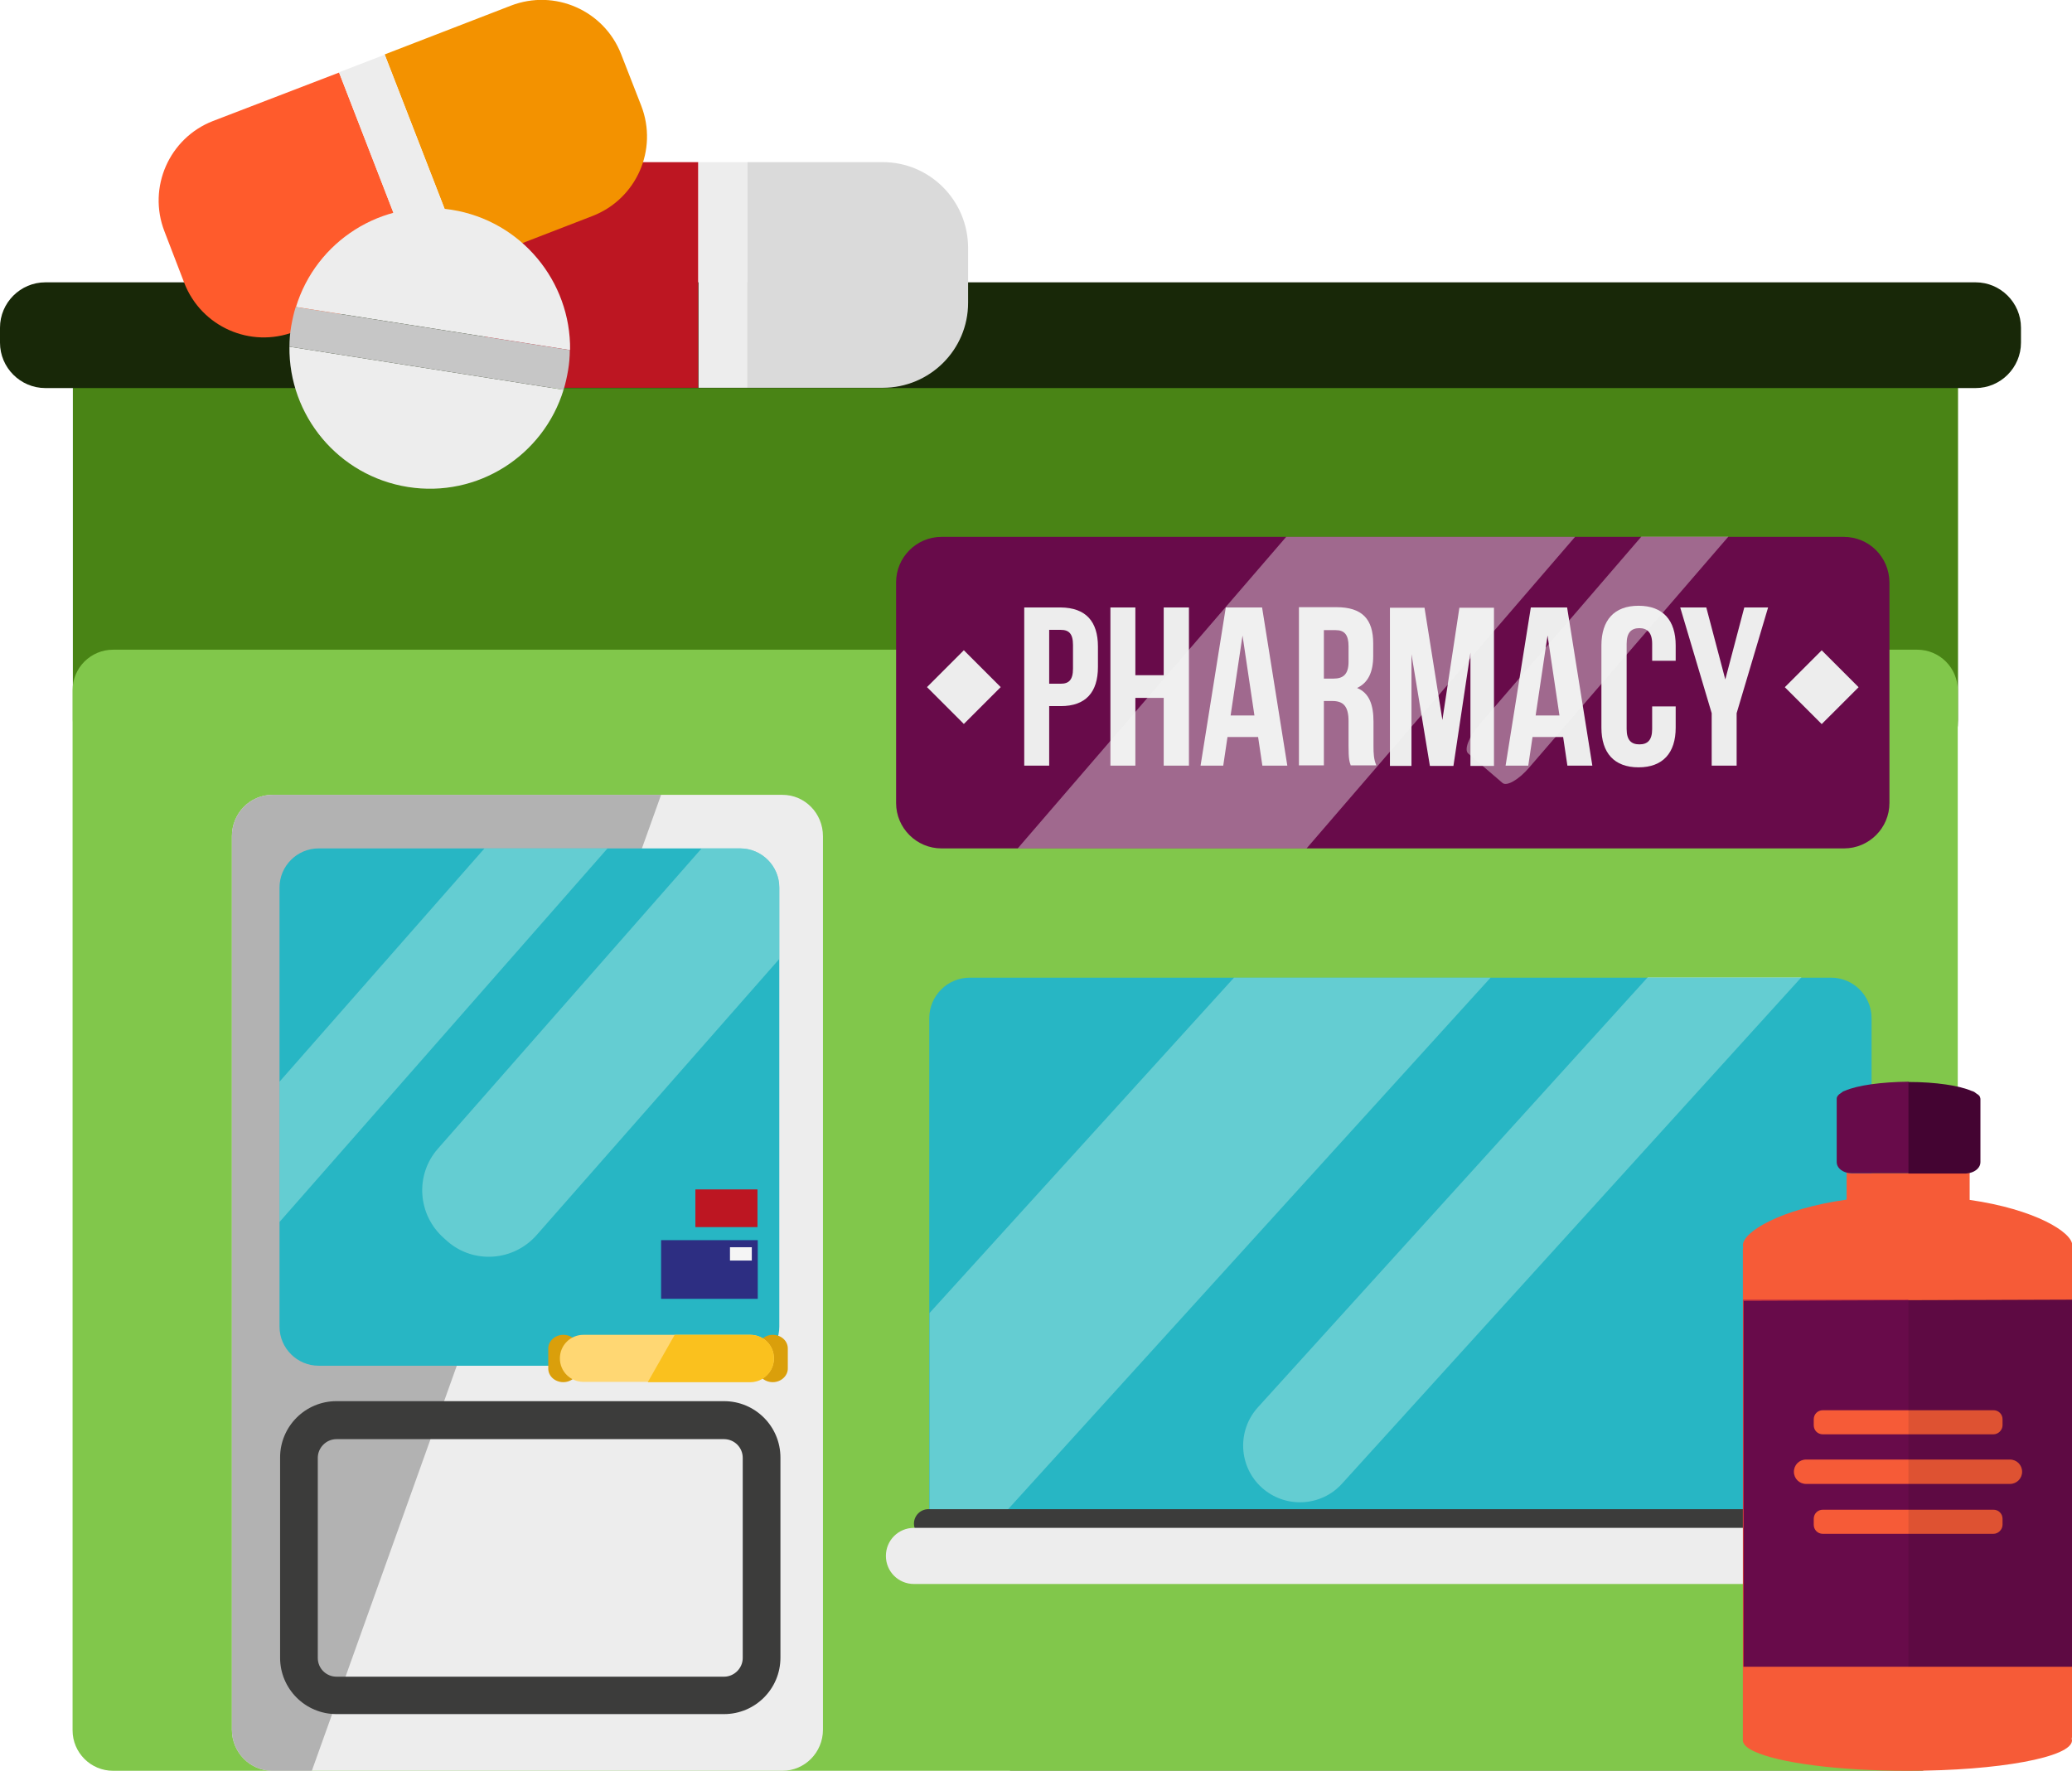
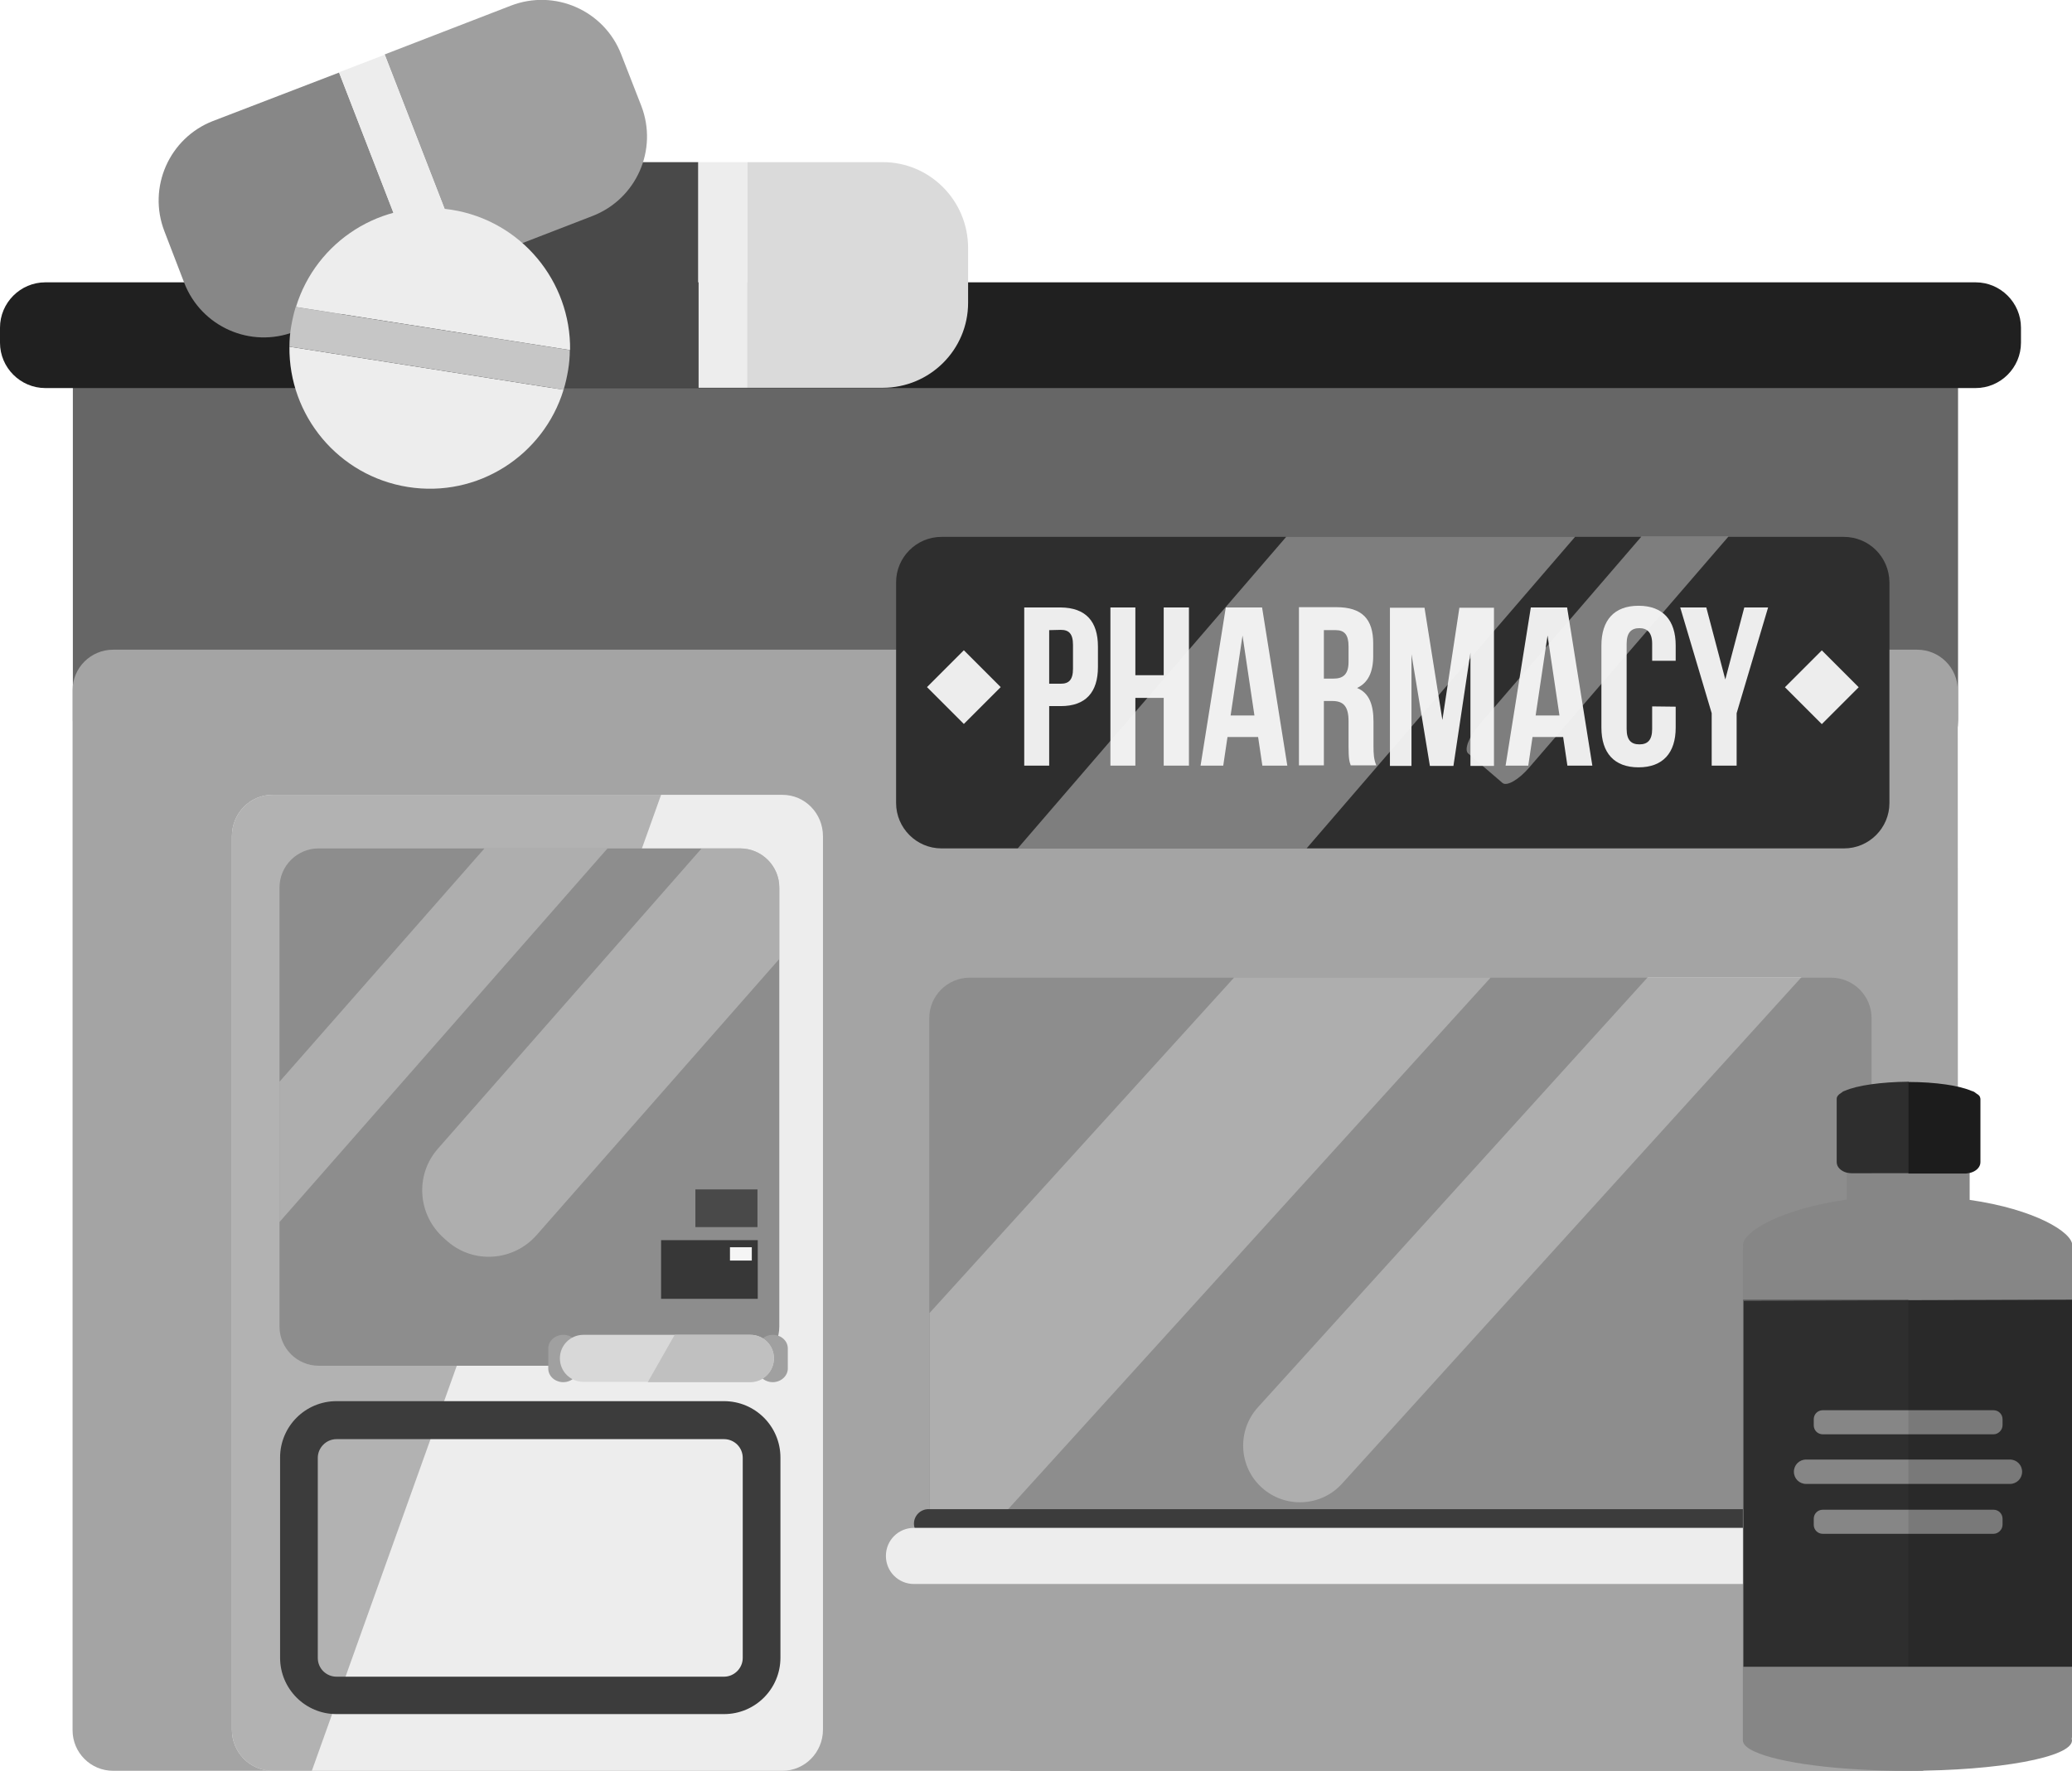
- <svg xmlns="http://www.w3.org/2000/svg" version="1.1" id="Layer_1" x="0px" y="0px" viewBox="0 0 730.9 624.7" style="enable-background:new 0 0 730.9 624.7;" xml:space="preserve">
+ <svg xmlns="http://www.w3.org/2000/svg" version="1.1" id="Layer_1" x="0px" y="0px" viewBox="-274 88.3 730.9 624.7" style="enable-background:new -274 88.3 730.9 624.7;" xml:space="preserve">
  <style type="text/css">
	.st0{opacity:0.5;}
- 	.st1{fill:#1D1D1B;}
- 	.st2{fill:#498415;}
- 	.st3{fill:#81C74B;}
- 	.st4{fill:#27B6C4;}
- 	.st5{fill:#A2E3E0;}
- 	.st6{fill:#3C3C3B;}
+ 	.st1{fill:#1D1D1D;}
+ 	.st2{fill:#666666;}
+ 	.st3{fill:#A4A4A4;}
+ 	.st4{fill:#8D8D8D;}
+ 	.st5{fill:#CFCFCF;}
+ 	.st6{fill:#3C3C3C;}
	.st7{fill:#EDEDED;}
- 	.st8{fill:#680B4A;}
+ 	.st8{fill:#2E2E2E;}
	.st9{opacity:0.4;}
	.st10{fill:#F5F5F5;}
	.st11{fill:#B2B2B2;}
- 	.st12{fill:#DA9F0B;}
- 	.st13{fill:#FFD773;}
- 	.st14{fill:#FAC11E;}
- 	.st15{fill:#BD1622;}
- 	.st16{fill:#2D2E82;}
- 	.st17{fill:#182808;}
+ 	.st12{fill:#A0A0A0;}
+ 	.st13{fill:#D8D8D8;}
+ 	.st14{fill:#C0C0C0;}
+ 	.st15{fill:#494949;}
+ 	.st16{fill:#373737;}
+ 	.st17{fill:#202020;}
	.st18{fill:#DADADA;}
- 	.st19{fill:#FF5B2C;}
- 	.st20{fill:#F39200;}
+ 	.st19{fill:#878787;}
+ 	.st20{fill:#9F9F9F;}
	.st21{fill:#C6C6C6;}
- 	.st22{fill:#F65B37;}
- 	.st23{fill:#BD2742;}
- 	.st24{opacity:0.1;}
- 	.st25{fill:#440432;}
+ 	.st22{fill:#868686;}
+ 	.st23{fill:#575757;}
+ 	.st24{opacity:0.1;enable-background:new    ;}
+ 	.st25{fill:#1C1C1C;}
</style>
  <g id="Pharmacy">
    <g id="Shop_1_">
      <g id="XMLID_123_" class="st0">
-         <polygon id="XMLID_124_" class="st1" points="725.5,591.7 356.3,591.3 356.3,624.7 678.2,624.7    " />
+         <polygon id="XMLID_124_" class="st1" points="451.5,680 82.3,679.6 82.3,713 404.2,713    " />
      </g>
      <g id="XMLID_121_">
-         <path id="XMLID_122_" class="st2" d="M690.7,135.7c0-11.1-7.2-20.1-16-20.1h-633c-8.8,0-16,9-16,20.1V254c0,11.1,7.2,20,16,20     h633c8.8,0,16-9,16-20V135.7z" />
+         <path id="XMLID_122_" class="st2" d="M416.7,224c0-11.1-7.2-20.1-16-20.1h-633c-8.8,0-16,9-16,20.1v118.3c0,11.1,7.2,20,16,20     h633c8.8,0,16-9,16-20V224z" />
      </g>
      <g id="XMLID_119_">
-         <path id="XMLID_120_" class="st3" d="M690.7,610.4c0,7.9-6.4,14.3-14.3,14.3H39.9c-7.9,0-14.3-6.4-14.3-14.3V243.5     c0-7.9,6.4-14.3,14.3-14.3h636.4c7.9,0,14.3,6.4,14.3,14.3V610.4z" />
+         <path id="XMLID_120_" class="st3" d="M416.7,698.7c0,7.9-6.4,14.3-14.3,14.3h-636.5c-7.9,0-14.3-6.4-14.3-14.3V331.8     c0-7.9,6.4-14.3,14.3-14.3h636.4c7.9,0,14.3,6.4,14.3,14.3L416.7,698.7L416.7,698.7z" />
      </g>
      <g id="XMLID_108_">
        <g id="XMLID_117_">
-           <path id="XMLID_118_" class="st4" d="M645.9,344.9h-10.4h-54.2h-55.5h-90.6h-93.1c-7.9,0-14.3,6.4-14.3,14.3v104v74.7      c0,6.5,4.4,12,10.3,13.7c1.3,0.4,2.6,0.6,4,0.6h303.8c7.9,0,14.3-6.4,14.3-14.3V359.2C660.2,351.3,653.8,344.9,645.9,344.9z" />
+           <path id="XMLID_118_" class="st4" d="M371.9,433.2h-10.4h-54.2h-55.5h-90.6H68.1c-7.9,0-14.3,6.4-14.3,14.3v104v74.7      c0,6.5,4.4,12,10.3,13.7c1.3,0.4,2.6,0.6,4,0.6h303.8c7.9,0,14.3-6.4,14.3-14.3V447.5C386.2,439.6,379.8,433.2,371.9,433.2z" />
        </g>
        <g id="XMLID_115_" class="st0">
-           <path id="XMLID_116_" class="st5" d="M435.3,344.9L327.9,463.2v74.7c0,6.5,4.4,12,10.3,13.7l187.6-206.7H435.3z" />
+           <path id="XMLID_116_" class="st5" d="M161.3,433.2L53.9,551.5v74.7c0,6.5,4.4,12,10.3,13.7l187.6-206.7L161.3,433.2L161.3,433.2      z" />
        </g>
        <g id="XMLID_113_" class="st0">
-           <path id="XMLID_114_" class="st5" d="M443.7,496.5c-7.4,8.2-6.8,20.9,1.4,28.3c8.2,7.4,20.9,6.8,28.3-1.4l162.1-178.7h-54.2      L443.7,496.5z" />
+           <path id="XMLID_114_" class="st5" d="M169.7,584.8c-7.4,8.2-6.8,20.9,1.4,28.3c8.2,7.4,20.9,6.8,28.3-1.4L361.5,433h-54.2      L169.7,584.8z" />
        </g>
        <g id="XMLID_111_">
-           <path id="XMLID_112_" class="st6" d="M665.6,537.5c0,2.8-2.3,5.1-5.1,5.1h-333c-2.8,0-5.1-2.3-5.1-5.1l0,0      c0-2.8,2.3-5.1,5.1-5.1h333C663.3,532.5,665.6,534.7,665.6,537.5L665.6,537.5z" />
+           <path id="XMLID_112_" class="st6" d="M391.6,625.8c0,2.8-2.3,5.1-5.1,5.1h-333c-2.8,0-5.1-2.3-5.1-5.1l0,0      c0-2.8,2.3-5.1,5.1-5.1h333C389.3,620.8,391.6,623,391.6,625.8L391.6,625.8z" />
        </g>
        <g id="XMLID_109_">
-           <path id="XMLID_110_" class="st7" d="M673.1,548.9c0,5.5-4.5,9.9-9.9,9.9H322.4c-5.5,0-9.9-4.4-9.9-9.9l0,0      c0-5.5,4.4-9.9,9.9-9.9h340.7C668.6,538.9,673.1,543.4,673.1,548.9L673.1,548.9z" />
+           <path id="XMLID_110_" class="st7" d="M399.1,637.2c0,5.5-4.5,9.9-9.9,9.9H48.4c-5.5,0-9.9-4.4-9.9-9.9l0,0      c0-5.5,4.4-9.9,9.9-9.9h340.7C394.6,627.2,399.1,631.7,399.1,637.2L399.1,637.2z" />
        </g>
      </g>
      <g id="XMLID_76_">
        <g id="XMLID_106_">
-           <path id="XMLID_107_" class="st8" d="M650.4,189.4h-40.8H579h-23.4H453.7H332.1c-8.8,0-16,7.2-16,16v77.9c0,8.8,7.2,16,16,16      H359h101.9h189.6c8.8,0,16-7.2,16-16v-77.9C666.4,196.5,659.3,189.4,650.4,189.4z" />
+           <path id="XMLID_107_" class="st8" d="M376.4,277.7h-40.8H305h-23.4H179.7H58.1c-8.8,0-16,7.2-16,16v77.9c0,8.8,7.2,16,16,16H85      h101.9h189.6c8.8,0,16-7.2,16-16v-77.9C392.4,284.8,385.3,277.7,376.4,277.7z" />
        </g>
        <g id="XMLID_85_">
-           <path id="XMLID_103_" class="st7" d="M387.3,228.1v7.2c0,8.9-4.3,13.8-13.1,13.8h-4.1v21h-8.8v-55.8h12.9      C383,214.4,387.3,219.2,387.3,228.1z M370.1,222.3v18.9h4.1c2.8,0,4.3-1.3,4.3-5.3v-8.4c0-4-1.5-5.3-4.3-5.3H370.1z" />
-           <path id="XMLID_101_" class="st7" d="M400.5,270.1h-8.8v-55.8h8.8v23.9h10v-23.9h8.9v55.8h-8.9v-23.9h-10V270.1z" />
-           <path id="XMLID_98_" class="st7" d="M454.1,270.1h-8.8l-1.5-10.1H433l-1.5,10.1h-8l8.9-55.8h12.8L454.1,270.1z M434.1,252.4h8.4      l-4.2-28.2L434.1,252.4z" />
-           <path id="XMLID_95_" class="st7" d="M476.5,270.1c-0.5-1.4-0.8-2.3-0.8-6.9v-8.8c0-5.2-1.8-7.1-5.7-7.1h-3v22.7h-8.8v-55.8h13.2      c9.1,0,13,4.2,13,12.8v4.4c0,5.7-1.8,9.5-5.7,11.3c4.4,1.8,5.8,6.1,5.8,11.9v8.6c0,2.7,0.1,4.7,1,6.8H476.5z M467,222.3v17.1      h3.4c3.3,0,5.3-1.4,5.3-5.9v-5.5c0-4-1.4-5.7-4.5-5.7H467z" />
-           <path id="XMLID_93_" class="st7" d="M508.8,254l6-39.6h12.2v55.8h-8.3v-40l-6,40h-8.3l-6.5-39.4v39.4h-7.6v-55.8h12.2L508.8,254      z" />
-           <path id="XMLID_90_" class="st7" d="M561.7,270.1h-8.8l-1.5-10.1h-10.8l-1.5,10.1h-8l8.9-55.8h12.8L561.7,270.1z M541.7,252.4      h8.4l-4.2-28.2L541.7,252.4z" />
-           <path id="XMLID_88_" class="st7" d="M591.1,249.3v7.4c0,8.9-4.5,14-13.1,14c-8.6,0-13.1-5.1-13.1-14v-29c0-8.9,4.5-14,13.1-14      c8.6,0,13.1,5.1,13.1,14v5.4h-8.3v-6c0-4-1.8-5.5-4.5-5.5c-2.8,0-4.5,1.5-4.5,5.5v30.1c0,4,1.7,5.4,4.5,5.4      c2.8,0,4.5-1.4,4.5-5.4v-8H591.1z" />
-           <path id="XMLID_86_" class="st7" d="M603.8,251.6l-11.1-37.3h9.2l6.7,25.4l6.7-25.4h8.4l-11.1,37.3v18.5h-8.8V251.6z" />
+           <path id="XMLID_103_" class="st7" d="M113.3,316.4v7.2c0,8.9-4.3,13.8-13.1,13.8h-4.1v21h-8.8v-55.8h12.9      C109,302.7,113.3,307.5,113.3,316.4z M96.1,310.6v18.9h4.1c2.8,0,4.3-1.3,4.3-5.3v-8.4c0-4-1.5-5.3-4.3-5.3L96.1,310.6      L96.1,310.6z" />
+           <path id="XMLID_101_" class="st7" d="M126.5,358.4h-8.8v-55.8h8.8v23.9h10v-23.9h8.9v55.8h-8.9v-23.9h-10V358.4z" />
+           <path id="XMLID_98_" class="st7" d="M180.1,358.4h-8.8l-1.5-10.1H159l-1.5,10.1h-8l8.9-55.8h12.8L180.1,358.4z M160.1,340.7h8.4      l-4.2-28.2L160.1,340.7z" />
+           <path id="XMLID_95_" class="st7" d="M202.5,358.4c-0.5-1.4-0.8-2.3-0.8-6.9v-8.8c0-5.2-1.8-7.1-5.7-7.1h-3v22.7h-8.8v-55.8h13.2      c9.1,0,13,4.2,13,12.8v4.4c0,5.7-1.8,9.5-5.7,11.3c4.4,1.8,5.8,6.1,5.8,11.9v8.6c0,2.7,0.1,4.7,1,6.8h-9V358.4z M193,310.6v17.1      h3.4c3.3,0,5.3-1.4,5.3-5.9v-5.5c0-4-1.4-5.7-4.5-5.7L193,310.6L193,310.6z" />
+           <path id="XMLID_93_" class="st7" d="M234.8,342.3l6-39.6H253v55.8h-8.3v-40l-6,40h-8.3l-6.5-39.4v39.4h-7.6v-55.8h12.2      L234.8,342.3z" />
+           <path id="XMLID_90_" class="st7" d="M287.7,358.4h-8.8l-1.5-10.1h-10.8l-1.5,10.1h-8l8.9-55.8h12.8L287.7,358.4z M267.7,340.7      h8.4l-4.2-28.2L267.7,340.7z" />
+           <path id="XMLID_88_" class="st7" d="M317.1,337.6v7.4c0,8.9-4.5,14-13.1,14s-13.1-5.1-13.1-14v-29c0-8.9,4.5-14,13.1-14      s13.1,5.1,13.1,14v5.4h-8.3v-6c0-4-1.8-5.5-4.5-5.5c-2.8,0-4.5,1.5-4.5,5.5v30.1c0,4,1.7,5.4,4.5,5.4s4.5-1.4,4.5-5.4v-8      L317.1,337.6L317.1,337.6z" />
+           <path id="XMLID_86_" class="st7" d="M329.8,339.9l-11.1-37.3h9.2l6.7,25.4l6.7-25.4h8.4l-11.1,37.3v18.5h-8.8L329.8,339.9      L329.8,339.9z" />
        </g>
        <g id="XMLID_83_">
-           <polygon id="XMLID_84_" class="st7" points="353,242.4 340,255.4 327,242.4 340,229.4     " />
+           <polygon id="XMLID_84_" class="st7" points="79,330.7 66,343.7 53,330.7 66,317.7     " />
        </g>
        <g id="XMLID_81_">
-           <rect id="XMLID_82_" x="633.4" y="233.2" transform="matrix(0.7071 -0.7071 0.7071 0.7071 16.8265 525.4136)" class="st7" width="18.4" height="18.4" />
+           <rect id="XMLID_82_" x="359.4" y="321.5" transform="matrix(-0.7071 0.7071 -0.7071 -0.7071 863.1196 303.9484)" class="st7" width="18.4" height="18.4" />
        </g>
        <g id="XMLID_79_" class="st9">
-           <polygon id="XMLID_80_" class="st10" points="453.7,189.4 359,299.3 460.9,299.3 555.6,189.4     " />
+           <polygon id="XMLID_80_" class="st10" points="179.7,277.7 85,387.6 186.9,387.6 281.6,277.7     " />
        </g>
        <g id="XMLID_77_" class="st9">
-           <path id="XMLID_78_" class="st10" d="M517.9,265.8l12.1,10.4c1.5,1.3,5.7-1.1,9.4-5.4l70.3-81.5H579l-57.2,66.4      C518.1,260,516.4,264.5,517.9,265.8z" />
+           <path id="XMLID_78_" class="st10" d="M243.9,354.1l12.1,10.4c1.5,1.3,5.7-1.1,9.4-5.4l70.3-81.5H305L247.8,344      C244.1,348.3,242.4,352.8,243.9,354.1z" />
        </g>
      </g>
      <g id="XMLID_45_">
        <g id="XMLID_46_">
          <g id="XMLID_53_">
            <g id="XMLID_74_">
-               <path id="XMLID_75_" class="st7" d="M276,280.4H96.1c-7.9,0-14.3,6.5-14.3,14.6v315.2c0,8,6.4,14.5,14.3,14.5H276        c7.9,0,14.3-6.5,14.3-14.5V295C290.3,286.9,283.9,280.4,276,280.4z" />
+               <path id="XMLID_75_" class="st7" d="M2,368.7h-179.9c-7.9,0-14.3,6.5-14.3,14.6v315.2c0,8,6.4,14.5,14.3,14.5H2        c7.9,0,14.3-6.5,14.3-14.5V383.3C16.3,375.2,9.9,368.7,2,368.7z" />
            </g>
            <g id="XMLID_72_">
-               <path id="XMLID_73_" class="st11" d="M96.1,280.4c-7.9,0-14.3,6.5-14.3,14.6v315.2c0,8,6.4,14.5,14.3,14.5H110l123.2-344.3        H96.1z" />
+               <path id="XMLID_73_" class="st11" d="M-177.9,368.7c-7.9,0-14.3,6.5-14.3,14.6v315.2c0,8,6.4,14.5,14.3,14.5h13.9l123.2-344.3        L-177.9,368.7L-177.9,368.7z" />
            </g>
            <g id="XMLID_68_">
-               <path id="XMLID_69_" class="st6" d="M255.4,604.7H118.7c-11,0-19.9-8.9-19.9-19.9v-70.6c0-11,8.9-19.9,19.9-19.9h136.7        c11,0,19.9,8.9,19.9,19.9v70.6C275.3,595.8,266.4,604.7,255.4,604.7z M118.7,507.7c-3.6,0-6.6,3-6.6,6.6v70.6        c0,3.7,3,6.6,6.6,6.6h136.7c3.6,0,6.6-3,6.6-6.6v-70.6c0-3.7-3-6.6-6.6-6.6H118.7z" />
+               <path id="XMLID_69_" class="st6" d="M-18.6,693h-136.7c-11,0-19.9-8.9-19.9-19.9v-70.6c0-11,8.9-19.9,19.9-19.9h136.7        c11,0,19.9,8.9,19.9,19.9v70.6C1.3,684.1-7.6,693-18.6,693z M-155.3,596c-3.6,0-6.6,3-6.6,6.6v70.6c0,3.7,3,6.6,6.6,6.6h136.7        c3.6,0,6.6-3,6.6-6.6v-70.6c0-3.7-3-6.6-6.6-6.6H-155.3L-155.3,596z" />
            </g>
            <g id="XMLID_66_">
-               <path id="XMLID_67_" class="st4" d="M261.1,299.3h-13.6h-33.2h-43.4h-58.5c-7.6,0-13.8,6.2-13.8,13.8v68.6v49.4V468        c0,7.6,6.2,13.8,13.8,13.8h148.7c7.6,0,13.8-6.2,13.8-13.8V338.2v-25.1C274.9,305.5,268.7,299.3,261.1,299.3z" />
+               <path id="XMLID_67_" class="st4" d="M-12.9,387.6h-13.6h-33.2h-43.4h-58.5c-7.6,0-13.8,6.2-13.8,13.8V470v49.4v36.9        c0,7.6,6.2,13.8,13.8,13.8h148.7c7.6,0,13.8-6.2,13.8-13.8V426.5v-25.1C0.9,393.8-5.3,387.6-12.9,387.6z" />
            </g>
            <g id="XMLID_64_" class="st0">
-               <polygon id="XMLID_65_" class="st5" points="170.9,299.3 98.6,381.6 98.6,431.1 214.3,299.3       " />
+               <polygon id="XMLID_65_" class="st5" points="-103.1,387.6 -175.4,469.9 -175.4,519.4 -59.7,387.6       " />
            </g>
            <g id="XMLID_62_" class="st0">
-               <path id="XMLID_63_" class="st5" d="M261.1,299.3h-13.6l-93,105.9c-8.2,9.3-7.2,23.4,2.1,31.6l1.1,1        c9.3,8.2,23.4,7.2,31.6-2.1l85.6-97.4v-25.1C274.9,305.5,268.7,299.3,261.1,299.3z" />
+               <path id="XMLID_63_" class="st5" d="M-12.9,387.6h-13.6l-93,105.9c-8.2,9.3-7.2,23.4,2.1,31.6l1.1,1        c9.3,8.2,23.4,7.2,31.6-2.1l85.6-97.4v-25.1C0.9,393.8-5.3,387.6-12.9,387.6z" />
            </g>
            <g id="XMLID_60_">
-               <path id="XMLID_61_" class="st12" d="M277.9,482.8c0,2.6-2.4,4.8-5.3,4.8l0,0c-2.9,0-5.3-2.1-5.3-4.8v-7.1        c0-2.6,2.4-4.8,5.3-4.8l0,0c2.9,0,5.3,2.1,5.3,4.8V482.8z" />
+               <path id="XMLID_61_" class="st12" d="M3.9,571.1c0,2.6-2.4,4.8-5.3,4.8l0,0c-2.9,0-5.3-2.1-5.3-4.8V564c0-2.6,2.4-4.8,5.3-4.8        l0,0c2.9,0,5.3,2.1,5.3,4.8V571.1z" />
            </g>
            <g id="XMLID_58_">
-               <path id="XMLID_59_" class="st12" d="M204,482.8c0,2.6-2.4,4.8-5.3,4.8l0,0c-2.9,0-5.3-2.1-5.3-4.8v-7.1        c0-2.6,2.4-4.8,5.3-4.8l0,0c2.9,0,5.3,2.1,5.3,4.8V482.8z" />
+               <path id="XMLID_59_" class="st12" d="M-70,571.1c0,2.6-2.4,4.8-5.3,4.8l0,0c-2.9,0-5.3-2.1-5.3-4.8V564c0-2.6,2.4-4.8,5.3-4.8        l0,0c2.9,0,5.3,2.1,5.3,4.8V571.1z" />
            </g>
            <g id="XMLID_56_">
-               <path id="XMLID_57_" class="st13" d="M264.7,470.9h-26.7h-32.2c-4.6,0-8.3,3.7-8.3,8.3c0,4.6,3.7,8.3,8.3,8.3h22.7h36.2        c4.6,0,8.3-3.7,8.3-8.3C273,474.6,269.3,470.9,264.7,470.9z" />
+               <path id="XMLID_57_" class="st13" d="M-9.3,559.2H-36h-32.2c-4.6,0-8.3,3.7-8.3,8.3s3.7,8.3,8.3,8.3h22.7h36.2        c4.6,0,8.3-3.7,8.3-8.3S-4.7,559.2-9.3,559.2z" />
            </g>
            <g id="XMLID_54_">
-               <path id="XMLID_55_" class="st14" d="M273,479.2c0-4.6-3.7-8.3-8.3-8.3h-26.7l-9.5,16.7h36.2C269.3,487.6,273,483.8,273,479.2        z" />
+               <path id="XMLID_55_" class="st14" d="M-1,567.5c0-4.6-3.7-8.3-8.3-8.3H-36l-9.5,16.7h36.2C-4.7,575.9-1,572.1-1,567.5z" />
            </g>
          </g>
          <g id="XMLID_51_">
-             <rect id="XMLID_52_" x="245.3" y="419.6" class="st15" width="21.9" height="13.3" />
+             <rect id="XMLID_52_" x="-28.7" y="507.9" class="st15" width="21.9" height="13.3" />
          </g>
          <g id="XMLID_49_">
-             <rect id="XMLID_50_" x="233.2" y="437.5" class="st16" width="34.1" height="20.7" />
+             <rect id="XMLID_50_" x="-40.8" y="525.8" class="st16" width="34.1" height="20.7" />
          </g>
          <g id="XMLID_47_">
-             <rect id="XMLID_48_" x="257.5" y="440" class="st10" width="7.7" height="4.7" />
+             <rect id="XMLID_48_" x="-16.5" y="528.3" class="st10" width="7.7" height="4.7" />
          </g>
        </g>
      </g>
      <g id="XMLID_43_">
-         <path id="XMLID_44_" class="st17" d="M712.9,120.9c0,8.8-7.2,16-16,16H16c-8.8,0-16-7.2-16-16v-5.3c0-8.8,7.2-16,16-16h680.9     c8.8,0,16,7.2,16,16V120.9z" />
+         <path id="XMLID_44_" class="st17" d="M438.9,209.2c0,8.8-7.2,16-16,16H-258c-8.8,0-16-7.2-16-16v-5.3c0-8.8,7.2-16,16-16h680.9     c8.8,0,16,7.2,16,16V209.2z" />
      </g>
    </g>
    <g id="Medicine">
      <g id="XMLID_36_">
        <g id="XMLID_41_">
-           <path id="XMLID_42_" class="st15" d="M198.7,57.2c-16.6,0-30.1,13.4-30.1,30l0,19.5c0,16.6,13.4,30,30,30.1l47.7,0l0-79.6      L198.7,57.2z" />
+           <path id="XMLID_42_" class="st15" d="M-75.3,145.5c-16.6,0-30.1,13.4-30.1,30V195c0,16.6,13.4,30,30,30.1h47.7v-79.6      L-75.3,145.5z" />
        </g>
        <g id="XMLID_39_">
-           <path id="XMLID_40_" class="st18" d="M311.4,57.2l-47.7,0l0,79.6l47.7,0c16.6,0,30.1-13.4,30.1-30l0-19.5      C341.4,70.7,328,57.2,311.4,57.2z" />
+           <path id="XMLID_40_" class="st18" d="M37.4,145.5h-47.7v79.6h47.7c16.6,0,30.1-13.4,30.1-30v-19.5C67.4,159,54,145.5,37.4,145.5      z" />
        </g>
        <g id="XMLID_37_">
-           <polygon id="XMLID_38_" class="st7" points="246.4,57.2 246.4,136.8 263.7,136.8 263.7,57.2     " />
+           <polygon id="XMLID_38_" class="st7" points="-27.6,145.5 -27.6,225.1 -10.3,225.1 -10.3,145.5     " />
        </g>
      </g>
      <g id="XMLID_29_">
        <g id="XMLID_34_">
-           <path id="XMLID_35_" class="st19" d="M75.1,42.7C59.7,48.7,52,66.1,58,81.6L65,99.8c6,15.5,23.4,23.2,38.9,17.2l44.5-17.2      l-28.8-74.2L75.1,42.7z" />
+           <path id="XMLID_35_" class="st19" d="M-198.9,131c-15.4,6-23.1,23.4-17.1,38.9l7,18.2c6,15.5,23.4,23.2,38.9,17.2l44.5-17.2      l-28.8-74.2L-198.9,131z" />
        </g>
        <g id="XMLID_32_">
-           <path id="XMLID_33_" class="st20" d="M180.2,2l-44.5,17.2l28.8,74.2l44.5-17.2c15.5-6,23.2-23.4,17.2-38.9l-7.1-18.2      C213.1,3.7,195.7-4,180.2,2z" />
+           <path id="XMLID_33_" class="st20" d="M-93.8,90.3l-44.5,17.2l28.8,74.2l44.5-17.2c15.5-6,23.2-23.4,17.2-38.9l-7.1-18.2      C-60.9,92-78.3,84.3-93.8,90.3z" />
        </g>
        <g id="XMLID_30_">
-           <polygon id="XMLID_31_" class="st7" points="119.6,25.5 148.3,99.7 164.5,93.5 135.7,19.3     " />
+           <polygon id="XMLID_31_" class="st7" points="-154.4,113.8 -125.7,188 -109.5,181.8 -138.3,107.6     " />
        </g>
      </g>
      <g id="XMLID_22_">
        <g id="XMLID_27_">
-           <path id="XMLID_28_" class="st7" d="M159.3,74c-24.6-3.9-47.8,11.1-54.9,34.3l96.7,15.2C201.4,99.3,183.9,77.9,159.3,74z" />
+           <path id="XMLID_28_" class="st7" d="M-114.7,162.3c-24.6-3.9-47.8,11.1-54.9,34.3l96.7,15.2C-72.6,187.6-90.1,166.2-114.7,162.3      z" />
        </g>
        <g id="XMLID_25_">
-           <path id="XMLID_26_" class="st7" d="M143.9,171.8c24.6,3.9,47.8-11.1,54.9-34.3l-96.7-15.2C101.8,146.5,119.3,167.9,143.9,171.8      z" />
+           <path id="XMLID_26_" class="st7" d="M-130.1,260.1c24.6,3.9,47.8-11.1,54.9-34.3l-96.7-15.2      C-172.2,234.8-154.7,256.2-130.1,260.1z" />
        </g>
        <g id="XMLID_23_">
-           <path id="XMLID_24_" class="st21" d="M102.7,115.2c-0.4,2.4-0.6,4.7-0.6,7.1l96.7,15.2c0.7-2.2,1.2-4.6,1.6-6.9      c0.4-2.4,0.6-4.7,0.6-7.1l-96.7-15.2C103.6,110.6,103.1,112.9,102.7,115.2z" />
+           <path id="XMLID_24_" class="st21" d="M-171.3,203.5c-0.4,2.4-0.6,4.7-0.6,7.1l96.7,15.2c0.7-2.2,1.2-4.6,1.6-6.9      c0.4-2.4,0.6-4.7,0.6-7.1l-96.7-15.2C-170.4,198.9-170.9,201.2-171.3,203.5z" />
        </g>
      </g>
    </g>
    <g id="Bottle">
      <g id="bottle">
        <g id="XMLID_20_">
-           <path id="XMLID_21_" class="st22" d="M731,458.5v-17.8c0-0.3,0-0.6-0.1-0.8c0-0.2,0.1-0.4,0.1-0.6c0-4.6-13.2-12.7-36.2-16v-9.6      c-0.4,0.1-0.9,0.2-1.4,0.2h-20.2h-20.2c-0.6,0-1.1-0.1-1.6-0.2v9.5c-23.4,3.3-36.6,11.4-36.6,16.1c0,0.2,0,0.4,0.1,0.6      c0,0.3-0.1,0.5-0.1,0.8v17.8V588v24.8c0,0.2,0,1,0,1.2c0,0.2,0,0.4,0.1,0.6c0.4,1.2,1.8,2.3,4,3.3c8.6,4,29.5,6.8,53.9,6.8      c0.1,0,0.2,0,0.3,0c31.9,0,57.8-4.8,57.8-10.7c0-0.2,0-0.3-0.1-0.5c0-0.2,0.1-0.5,0.1-0.7v-24.4h0.3L731,458.5z" />
+           <path id="XMLID_21_" class="st22" d="M457,546.8V529c0-0.3,0-0.6-0.1-0.8c0-0.2,0.1-0.4,0.1-0.6c0-4.6-13.2-12.7-36.2-16V502      c-0.4,0.1-0.9,0.2-1.4,0.2h-20.2H379c-0.6,0-1.1-0.1-1.6-0.2v9.5c-23.4,3.3-36.6,11.4-36.6,16.1c0,0.2,0,0.4,0.1,0.6      c0,0.3-0.1,0.5-0.1,0.8v17.8v129.5v24.8c0,0.2,0,1,0,1.2s0,0.4,0.1,0.6c0.4,1.2,1.8,2.3,4,3.3c8.6,4,29.5,6.8,53.9,6.8      c0.1,0,0.2,0,0.3,0c31.9,0,57.8-4.8,57.8-10.7c0-0.2,0-0.3-0.1-0.5c0-0.2,0.1-0.5,0.1-0.7v-24.4h0.3L457,546.8z" />
        </g>
        <g id="XMLID_18_">
-           <polygon id="XMLID_19_" class="st23" points="614.9,588 615.1,588 615.1,458.9 673.2,458.9 673.2,458.5 614.9,458.5     " />
+           <polygon id="XMLID_19_" class="st23" points="340.9,676.3 341.1,676.3 341.1,547.2 399.2,547.2 399.2,546.8 340.9,546.8     " />
        </g>
-         <polygon id="XMLID_17_" class="st8" points="615.1,458.9 615.1,588 731,588 731,458.5    " />
+         <polygon id="XMLID_17_" class="st8" points="341.1,547.2 341.1,676.3 457,676.3 457,546.8    " />
        <g id="XMLID_13_">
-           <path id="XMLID_16_" class="st22" d="M703.2,506h-60.2c-1.8,0-3.2-1.4-3.2-3.2v-2.1c0-1.8,1.4-3.2,3.2-3.2h60.2      c1.8,0,3.2,1.4,3.2,3.2v2.1C706.4,504.5,704.9,506,703.2,506z" />
-           <path id="XMLID_15_" class="st22" d="M709,523.5h-71.9c-2.4,0-4.3-1.9-4.3-4.3l0,0c0-2.4,1.9-4.3,4.3-4.3H709      c2.4,0,4.3,1.9,4.3,4.3l0,0C713.3,521.6,711.4,523.5,709,523.5z" />
-           <path id="XMLID_14_" class="st22" d="M703.2,541.1h-60.2c-1.8,0-3.2-1.4-3.2-3.2v-2.1c0-1.8,1.4-3.2,3.2-3.2h60.2      c1.8,0,3.2,1.4,3.2,3.2v2.1C706.4,539.6,704.9,541.1,703.2,541.1z" />
+           <path id="XMLID_16_" class="st22" d="M429.2,594.3H369c-1.8,0-3.2-1.4-3.2-3.2V589c0-1.8,1.4-3.2,3.2-3.2h60.2      c1.8,0,3.2,1.4,3.2,3.2v2.1C432.4,592.8,430.9,594.3,429.2,594.3z" />
+           <path id="XMLID_15_" class="st22" d="M435,611.8h-71.9c-2.4,0-4.3-1.9-4.3-4.3l0,0c0-2.4,1.9-4.3,4.3-4.3H435      c2.4,0,4.3,1.9,4.3,4.3l0,0C439.3,609.9,437.4,611.8,435,611.8z" />
+           <path id="XMLID_14_" class="st22" d="M429.2,629.4H369c-1.8,0-3.2-1.4-3.2-3.2v-2.1c0-1.8,1.4-3.2,3.2-3.2h60.2      c1.8,0,3.2,1.4,3.2,3.2v2.1C432.4,627.9,430.9,629.4,429.2,629.4z" />
        </g>
-         <rect id="XMLID_12_" x="673.2" y="458.5" class="st24" width="57.8" height="129.5" />
+         <rect id="XMLID_12_" x="399.2" y="546.8" class="st24" width="57.8" height="129.5" />
        <g id="XMLID_10_">
-           <path id="XMLID_11_" class="st8" d="M650.8,384.8c-0.4,0.1-0.8,0.3-1.1,0.6c-0.1,0.1-0.2,0.1-0.3,0.2c-1,0.6-1.5,1.3-1.5,2      c0,0,0,0,0,0c0,0.1,0,22.4,0,22.4c0,1.7,1.5,3.2,3.6,3.7c0.5,0.1,1,0.2,1.6,0.2h20.2v-13.6v-18.7      C663.5,381.7,655.1,382.9,650.8,384.8z" />
+           <path id="XMLID_11_" class="st8" d="M376.8,473.1c-0.4,0.1-0.8,0.3-1.1,0.6c-0.1,0.1-0.2,0.1-0.3,0.2c-1,0.6-1.5,1.3-1.5,2l0,0      c0,0.1,0,22.4,0,22.4c0,1.7,1.5,3.2,3.6,3.7c0.5,0.1,1,0.2,1.6,0.2h20.2v-13.6v-18.7C389.5,470,381.1,471.2,376.8,473.1z" />
        </g>
      </g>
      <g id="XMLID_8_">
-         <path id="XMLID_9_" class="st25" d="M698.5,387.2c0-0.1-0.1-0.2-0.1-0.3l0,0l0,0c0-0.1-0.4-0.6-0.5-0.6c-0.1-0.1-0.3-0.3-0.4-0.3     c-0.1-0.1-0.9-0.6-1.1-0.8c-0.2-0.1-0.7-0.3-0.7-0.3l0,0c0,0-0.1,0-0.1,0c0,0,0,0,0,0c-4.3-1.9-12.7-3.2-22.4-3.2v18.7V414h20.2     c0.5,0,1-0.1,1.4-0.2c2.2-0.5,3.8-2,3.8-3.8c0,0,0-22.3,0-22.4C698.6,387.5,698.5,387.4,698.5,387.2z" />
+         <path id="XMLID_9_" class="st25" d="M424.5,475.5c0-0.1-0.1-0.2-0.1-0.3l0,0l0,0c0-0.1-0.4-0.6-0.5-0.6c-0.1-0.1-0.3-0.3-0.4-0.3     c-0.1-0.1-0.9-0.6-1.1-0.8c-0.2-0.1-0.7-0.3-0.7-0.3l0,0h-0.1l0,0c-4.3-1.9-12.7-3.2-22.4-3.2v18.7v13.6h20.2     c0.5,0,1-0.1,1.4-0.2c2.2-0.5,3.8-2,3.8-3.8c0,0,0-22.3,0-22.4C424.6,475.8,424.5,475.7,424.5,475.5z" />
      </g>
    </g>
  </g>
</svg>
